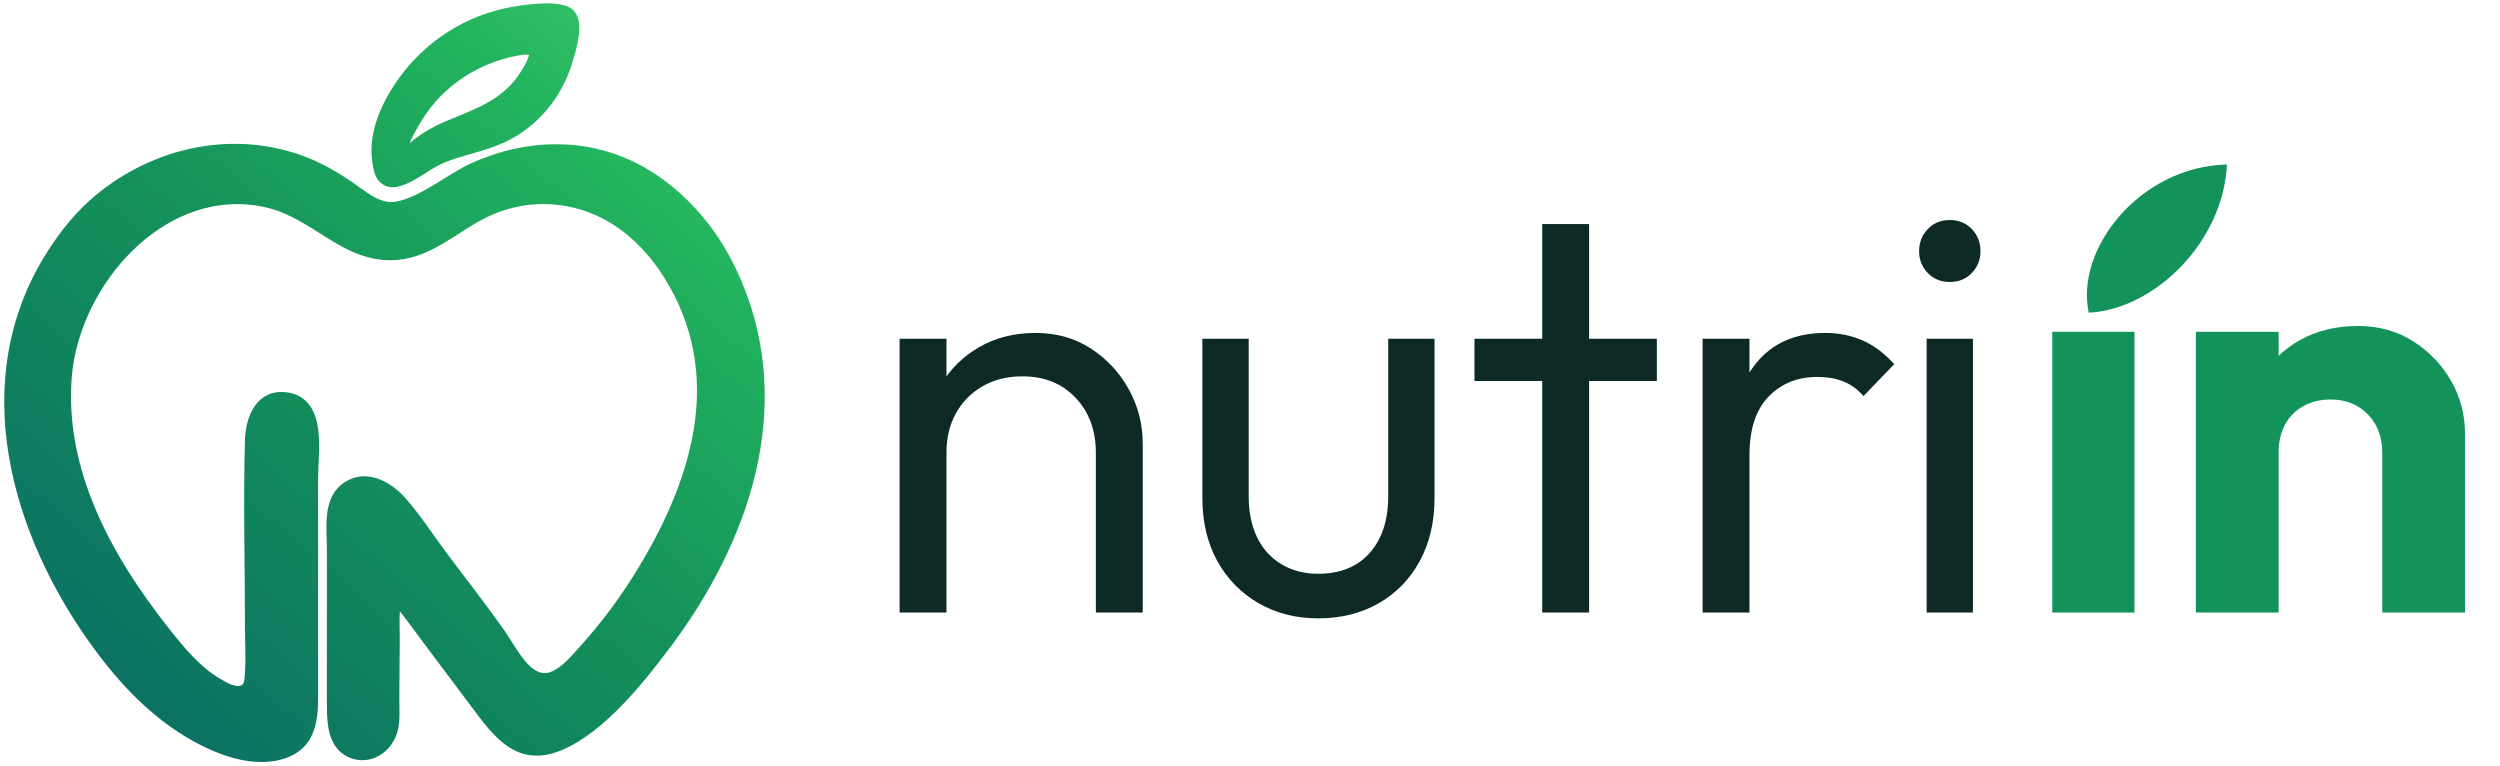
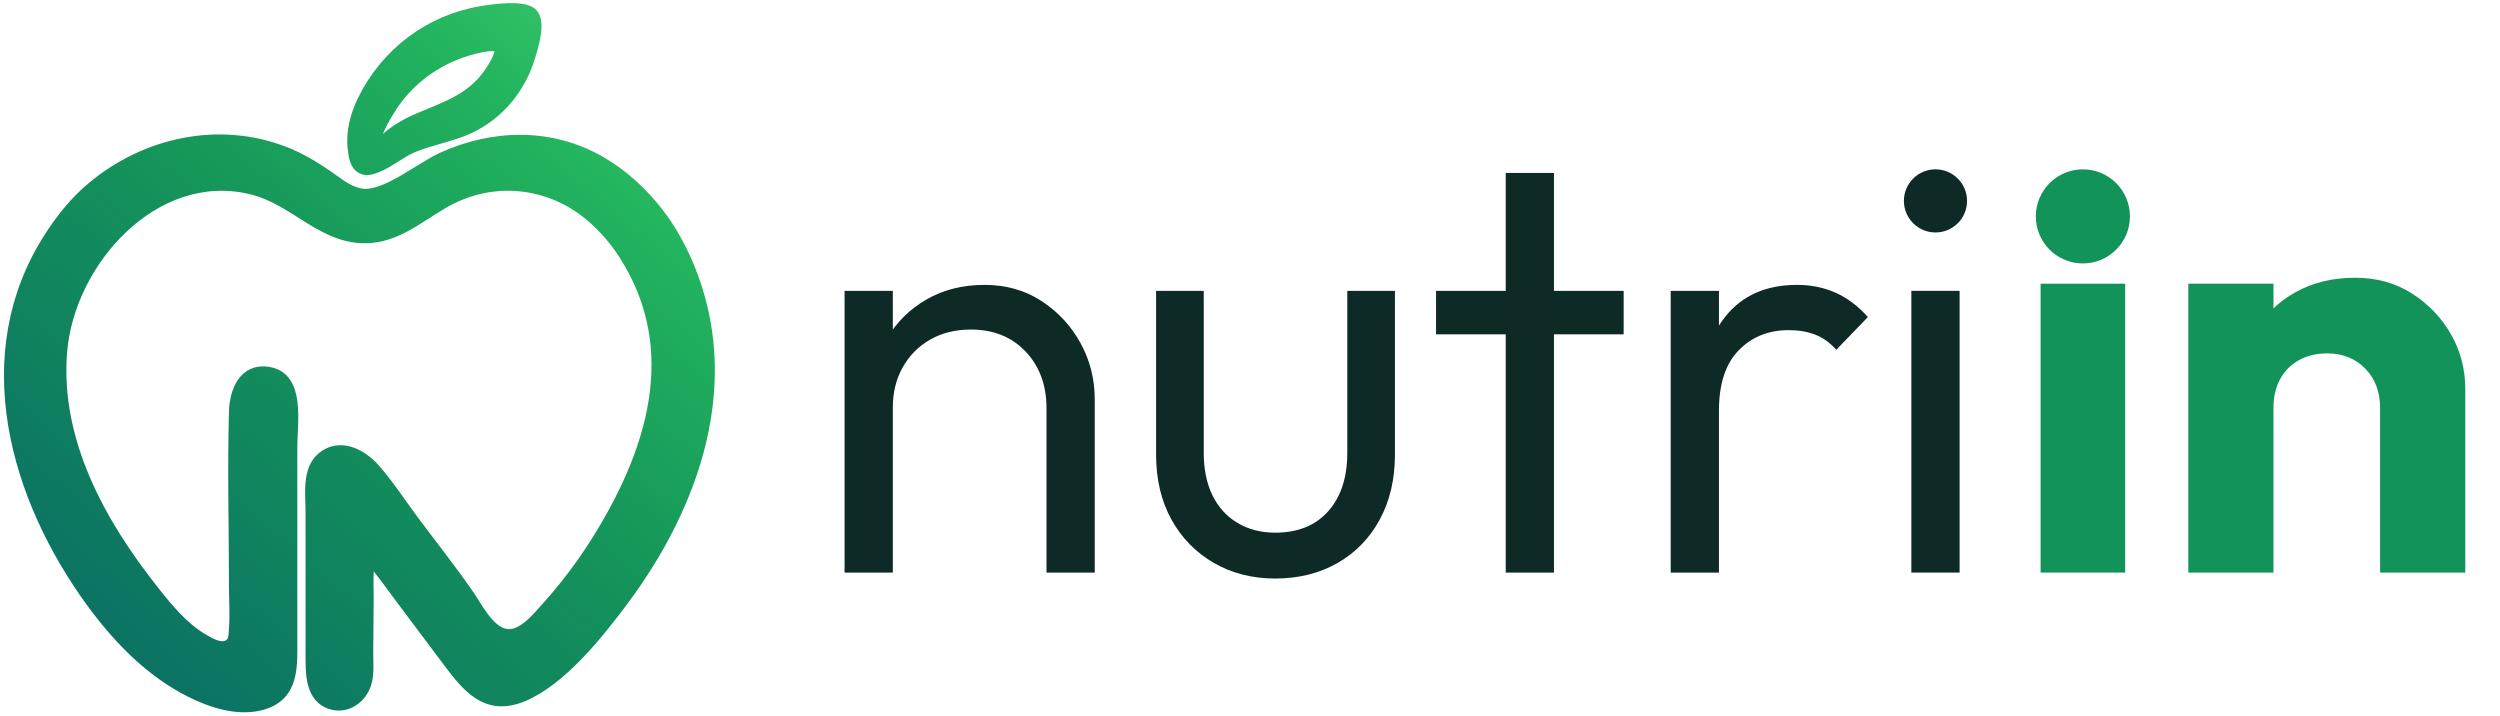
- <svg xmlns="http://www.w3.org/2000/svg" viewBox="0 0 3265 1000" role="img" aria-label="Nutriin">
+ <svg xmlns="http://www.w3.org/2000/svg" viewBox="0 0 3493 1000" role="img" aria-label="Nutriin">
  <defs>
    <linearGradient id="hs" gradientUnits="userSpaceOnUse" x1="260" y1="1040" x2="1000" y2="190">
      <stop offset="0" stop-color="#0A6B66" />
      <stop offset=".5" stop-color="#14935A" />
      <stop offset=".8" stop-color="#22B35E" />
      <stop offset="1" stop-color="#3CCB6E" />
    </linearGradient>
  </defs>
  <g transform="translate(-208.29,-203.68) scale(1.15075)">
    <g fill="url(#hs)" fill-rule="evenodd" stroke="url(#hs)" stroke-width="12" stroke-linejoin="round">
      <path d="M293.2,403.4 C272.2,420.7 254.8,442.5 240.2,465.3 C148.8,608.1 198.7,781.4 292.1,909.0 C324.4,953.1 363.2,993.1 412.5,1017.8 C438.0,1030.6 470.4,1041.0 499.0,1033.1 C539.4,1021.9 536.0,984.6 536.0,951.1 C536.0,873.8 536.0,796.4 536.0,719.1 C536.0,690.6 546.1,635.2 507.5,628.5 C476.7,623.1 465.7,652.1 465.0,676.8 C463.0,746.6 465.0,816.9 465.0,886.8 C465.0,904.6 466.3,923.0 465.0,940.8 C464.3,948.7 465.0,957.2 456.3,960.6 C447.0,964.2 434.9,956.7 427.3,952.2 C403.5,938.2 384.7,915.1 367.8,893.7 C302.9,811.7 247.8,712.3 256.5,604.2 C265.3,495.3 367.8,379.4 484.9,406.7 C540.2,419.7 573.1,470.1 630.2,466.1 C669.4,463.4 698.0,433.7 731.9,417.6 C786.5,391.6 849.6,400.0 896.2,438.5 C912.7,452.1 926.8,468.4 938.3,486.3 C1012.7,602.3 971.8,727.6 904.3,834.8 C886.6,862.9 866.3,889.7 844.0,914.4 C834.2,925.2 822.3,940.0 808.1,945.2 C780.8,955.3 763.2,917.3 750.7,899.2 C729.1,868.0 705.4,838.1 682.7,807.7 C667.3,787.0 652.9,764.6 635.8,745.4 C620.0,727.7 593.5,714.1 572.0,731.8 C553.2,747.3 558.0,777.7 558.0,799.2 C558.0,856.6 558.0,913.9 558.0,971.2 C558.0,993.6 556.9,1025.4 584.3,1032.7 C603.2,1037.7 620.7,1024.4 626.0,1006.7 C629.6,994.9 628.1,981.2 628.2,969.0 C628.4,947.0 628.5,925.0 628.7,903.0 C628.7,891.8 628.1,880.3 628.9,869.1 C629.1,867.1 628.0,858.1 631.4,858.1 C634.7,858.2 639.2,866.8 641.0,869.0 C650.1,880.5 658.6,892.5 667.4,904.2 C685.8,928.7 704.2,953.2 722.6,977.8 C747.0,1010.3 770.5,1041.9 816.2,1022.8 C863.3,1003.1 908.0,946.6 937.9,906.6 C1025.4,789.4 1076.9,640.8 1017.2,498.9 C1007.6,476.1 995.6,454.6 980.5,435.0 C961.4,410.4 937.8,388.6 910.8,373.0 C850.2,337.9 779.7,339.6 717.2,368.2 C690.0,380.7 647.6,416.8 619.1,411.8 C603.2,409.0 590.6,397.7 577.7,388.9 C562.0,378.2 544.8,368.0 527.0,361.1 C447.0,330.0 358.0,349.5 293.2,403.4Z M828.1,193.5 C818.1,182.2 778.9,188.1 765.2,190.4 C702.3,200.9 649.0,241.3 621.0,298.7 C612.1,317.2 606.6,337.8 609.3,358.4 C610.2,365.3 611.3,375.0 616.9,379.9 C623.8,385.9 631.6,383.4 639.3,380.3 C654.5,374.2 667.4,362.5 682.8,356.1 C704.8,346.9 729.2,343.3 750.9,333.2 C787.1,316.4 813.4,284.2 824.8,246.3 C828.6,233.5 838.0,204.8 828.1,193.5Z M786.7,235.6 C790.6,241.8 777.4,261.6 773.6,266.9 C751.9,297.5 720.1,306.9 687.3,321.0 C675.5,326.1 664.9,332.1 654.7,340.0 C652.4,341.8 639.0,354.6 636.9,352.1 C635.3,350.2 638.1,344.1 638.7,342.2 C642.0,331.4 648.0,321.5 653.7,311.9 C674.9,276.6 708.4,251.3 747.6,239.1 C754.0,237.1 782.5,229.0 786.7,235.6Z" />
    </g>
  </g>
-   <g transform="translate(1123.452,800) scale(0.7560976)">
-     <path d="M407 0L407 -276Q407 -334 372 -371Q337 -408 280 -408Q241 -408 211.5 -391Q182 -374 165.5 -344.5Q149 -315 149 -277L114 -296Q114 -350 138.5 -392Q163 -434 205.5 -458.5Q248 -483 303 -483Q357 -483 398.5 -456Q440 -429 464 -385.5Q488 -342 488 -291L488 0ZM68 0L68 -473L149 -473L149 0ZM791 10Q733 10 687.5 -16.5Q642 -43 616.5 -89.5Q591 -136 591 -198L591 -473L671 -473L671 -201Q671 -160 685.5 -130Q700 -100 727.5 -83.5Q755 -67 791 -67Q848 -67 880 -103Q912 -139 912 -201L912 -473L992 -473L992 -198Q992 -136 966.5 -89Q941 -42 895.5 -16Q850 10 791 10ZM1178 0L1178 -671L1259 -671L1259 0ZM1061 -400L1061 -473L1376 -473L1376 -400ZM1455 0L1455 -473L1536 -473L1536 0ZM1536 -272L1504 -286Q1504 -376 1546.5 -429.5Q1589 -483 1667 -483Q1702 -483 1731.5 -470Q1761 -457 1786 -429L1733 -374Q1717 -392 1697.5 -399.5Q1678 -407 1653 -407Q1602 -407 1569 -373Q1536 -339 1536 -272ZM1842 0L1842 -473L1922 -473L1922 0ZM1882 -571Q1859 -571 1844 -586.5Q1829 -602 1829 -624Q1829 -647 1844 -662.5Q1859 -678 1882 -678Q1905 -678 1920 -662.5Q1935 -647 1935 -624Q1935 -602 1920 -586.5Q1905 -571 1882 -571Z" fill="#0E2A27" />
+   <g transform="translate(1123.452,800) scale(0.8322148)">
+     <g fill="#0E2A27">
+       <path d="M407 0L407 -276Q407 -334 372 -371Q337 -408 280 -408Q241 -408 211.5 -391Q182 -374 165.5 -344.5Q149 -315 149 -277L114 -296Q114 -350 138.5 -392Q163 -434 205.5 -458.5Q248 -483 303 -483Q357 -483 398.5 -456Q440 -429 464 -385.5Q488 -342 488 -291L488 0ZM68 0L68 -473L149 -473L149 0ZM791 10Q733 10 687.5 -16.5Q642 -43 616.5 -89.5Q591 -136 591 -198L591 -473L671 -473L671 -201Q671 -160 685.5 -130Q700 -100 727.5 -83.5Q755 -67 791 -67Q848 -67 880 -103Q912 -139 912 -201L912 -473L992 -473L992 -198Q992 -136 966.5 -89Q941 -42 895.5 -16Q850 10 791 10ZM1178 0L1178 -671L1259 -671L1259 0ZM1061 -400L1061 -473L1376 -473L1376 -400ZM1455 0L1455 -473L1536 -473L1536 0ZM1536 -272L1504 -286Q1504 -376 1546.5 -429.5Q1589 -483 1667 -483Q1702 -483 1731.5 -470Q1761 -457 1786 -429L1733 -374Q1717 -392 1697.5 -399.5Q1678 -407 1653 -407Q1602 -407 1569 -373Q1536 -339 1536 -272Z" />
+       <g transform="translate(1791,0)">
+         <path d="M68 0L68 -473L149 -473L149 0Z" />
+       </g>
+       <circle cx="1899.5" cy="-624" r="53" />
+     </g>
    <g fill="#12935A">
-       <g transform="translate(2003,0)">
+       <g transform="translate(2020,0)">
        <path d="M56 0L56 -485L198 -485L198 0Z" />
      </g>
-       <g transform="translate(2251,0)">
+       <g transform="translate(2268,0)">
        <path d="M378 0L378 -276Q378 -317 353 -342.5Q328 -368 289 -368Q262 -368 241.5 -356.5Q221 -345 210 -324.5Q199 -304 199 -277L143 -304Q143 -361 168 -404Q193 -447 236.5 -471Q280 -495 336 -495Q390 -495 431.5 -468.5Q473 -442 497 -400Q521 -358 521 -308L521 0ZM56 0L56 -485L199 -485L199 0Z" />
      </g>
-       <path transform="translate(2122.0,-518.0) rotate(-47)" d="M0,0 C64,-92 244,-108 350,0 C246,88 80,78 0,0Z" />
+       <circle cx="2147.0" cy="-598" r="79" />
    </g>
  </g>
</svg>
